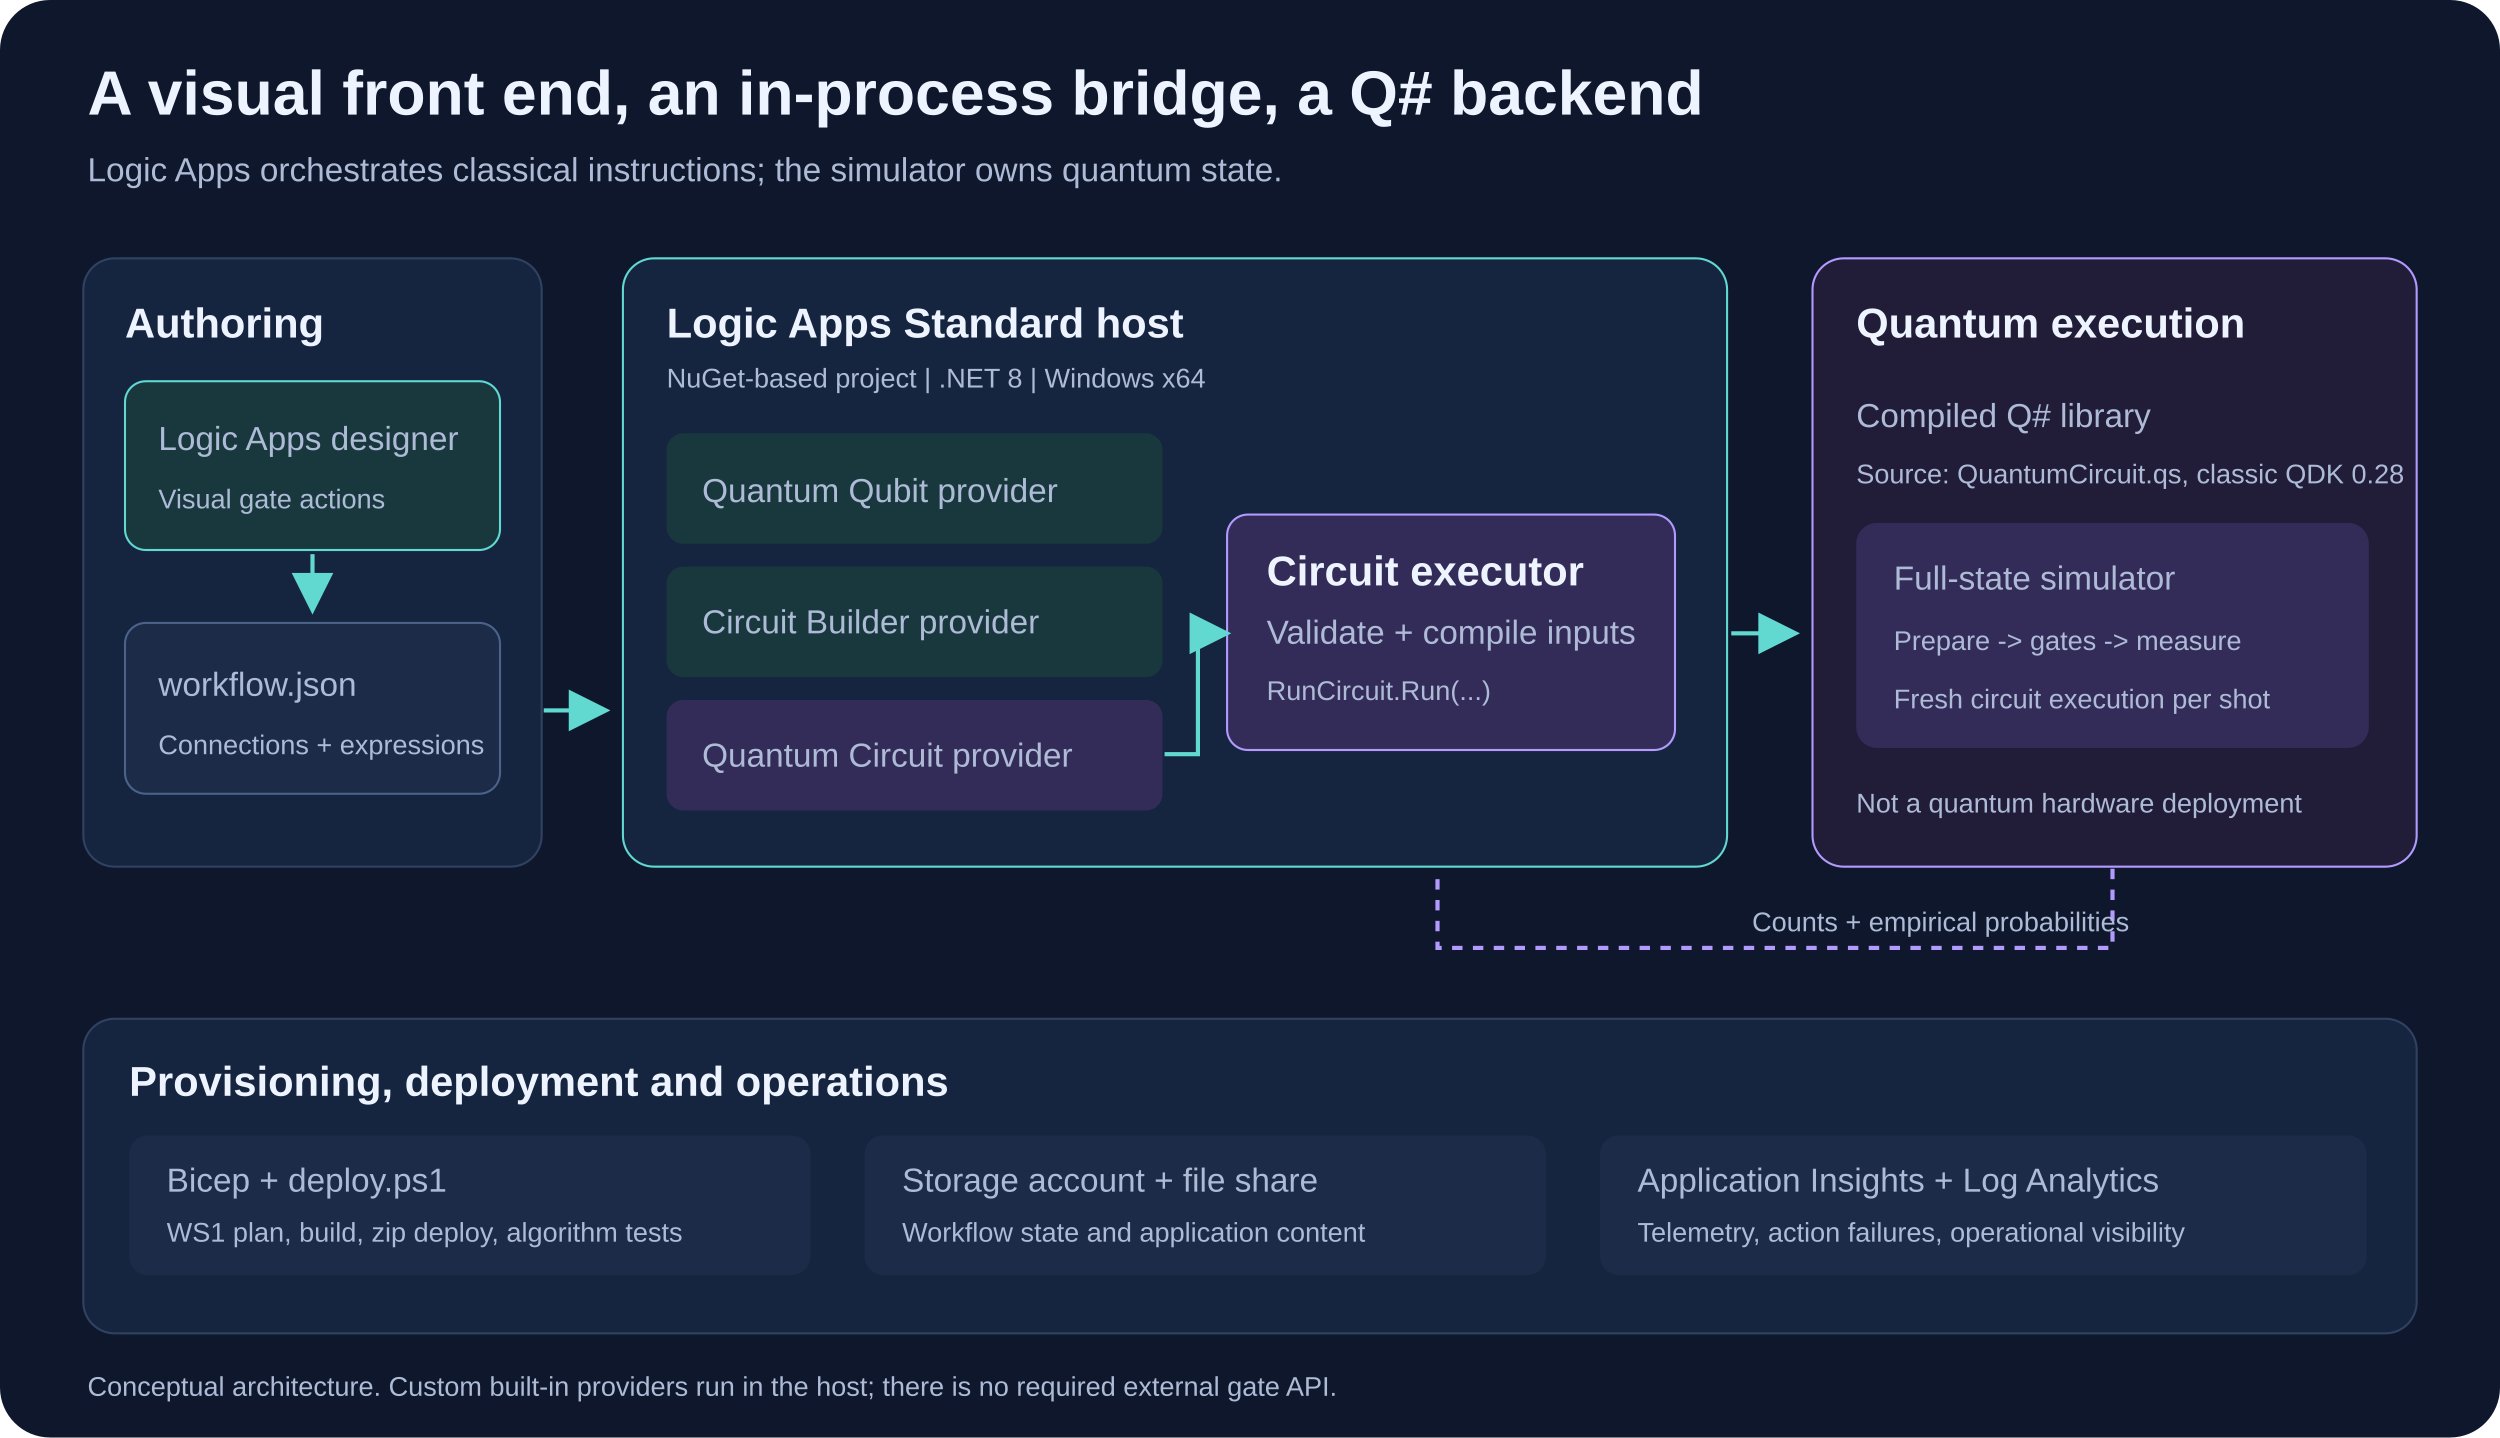
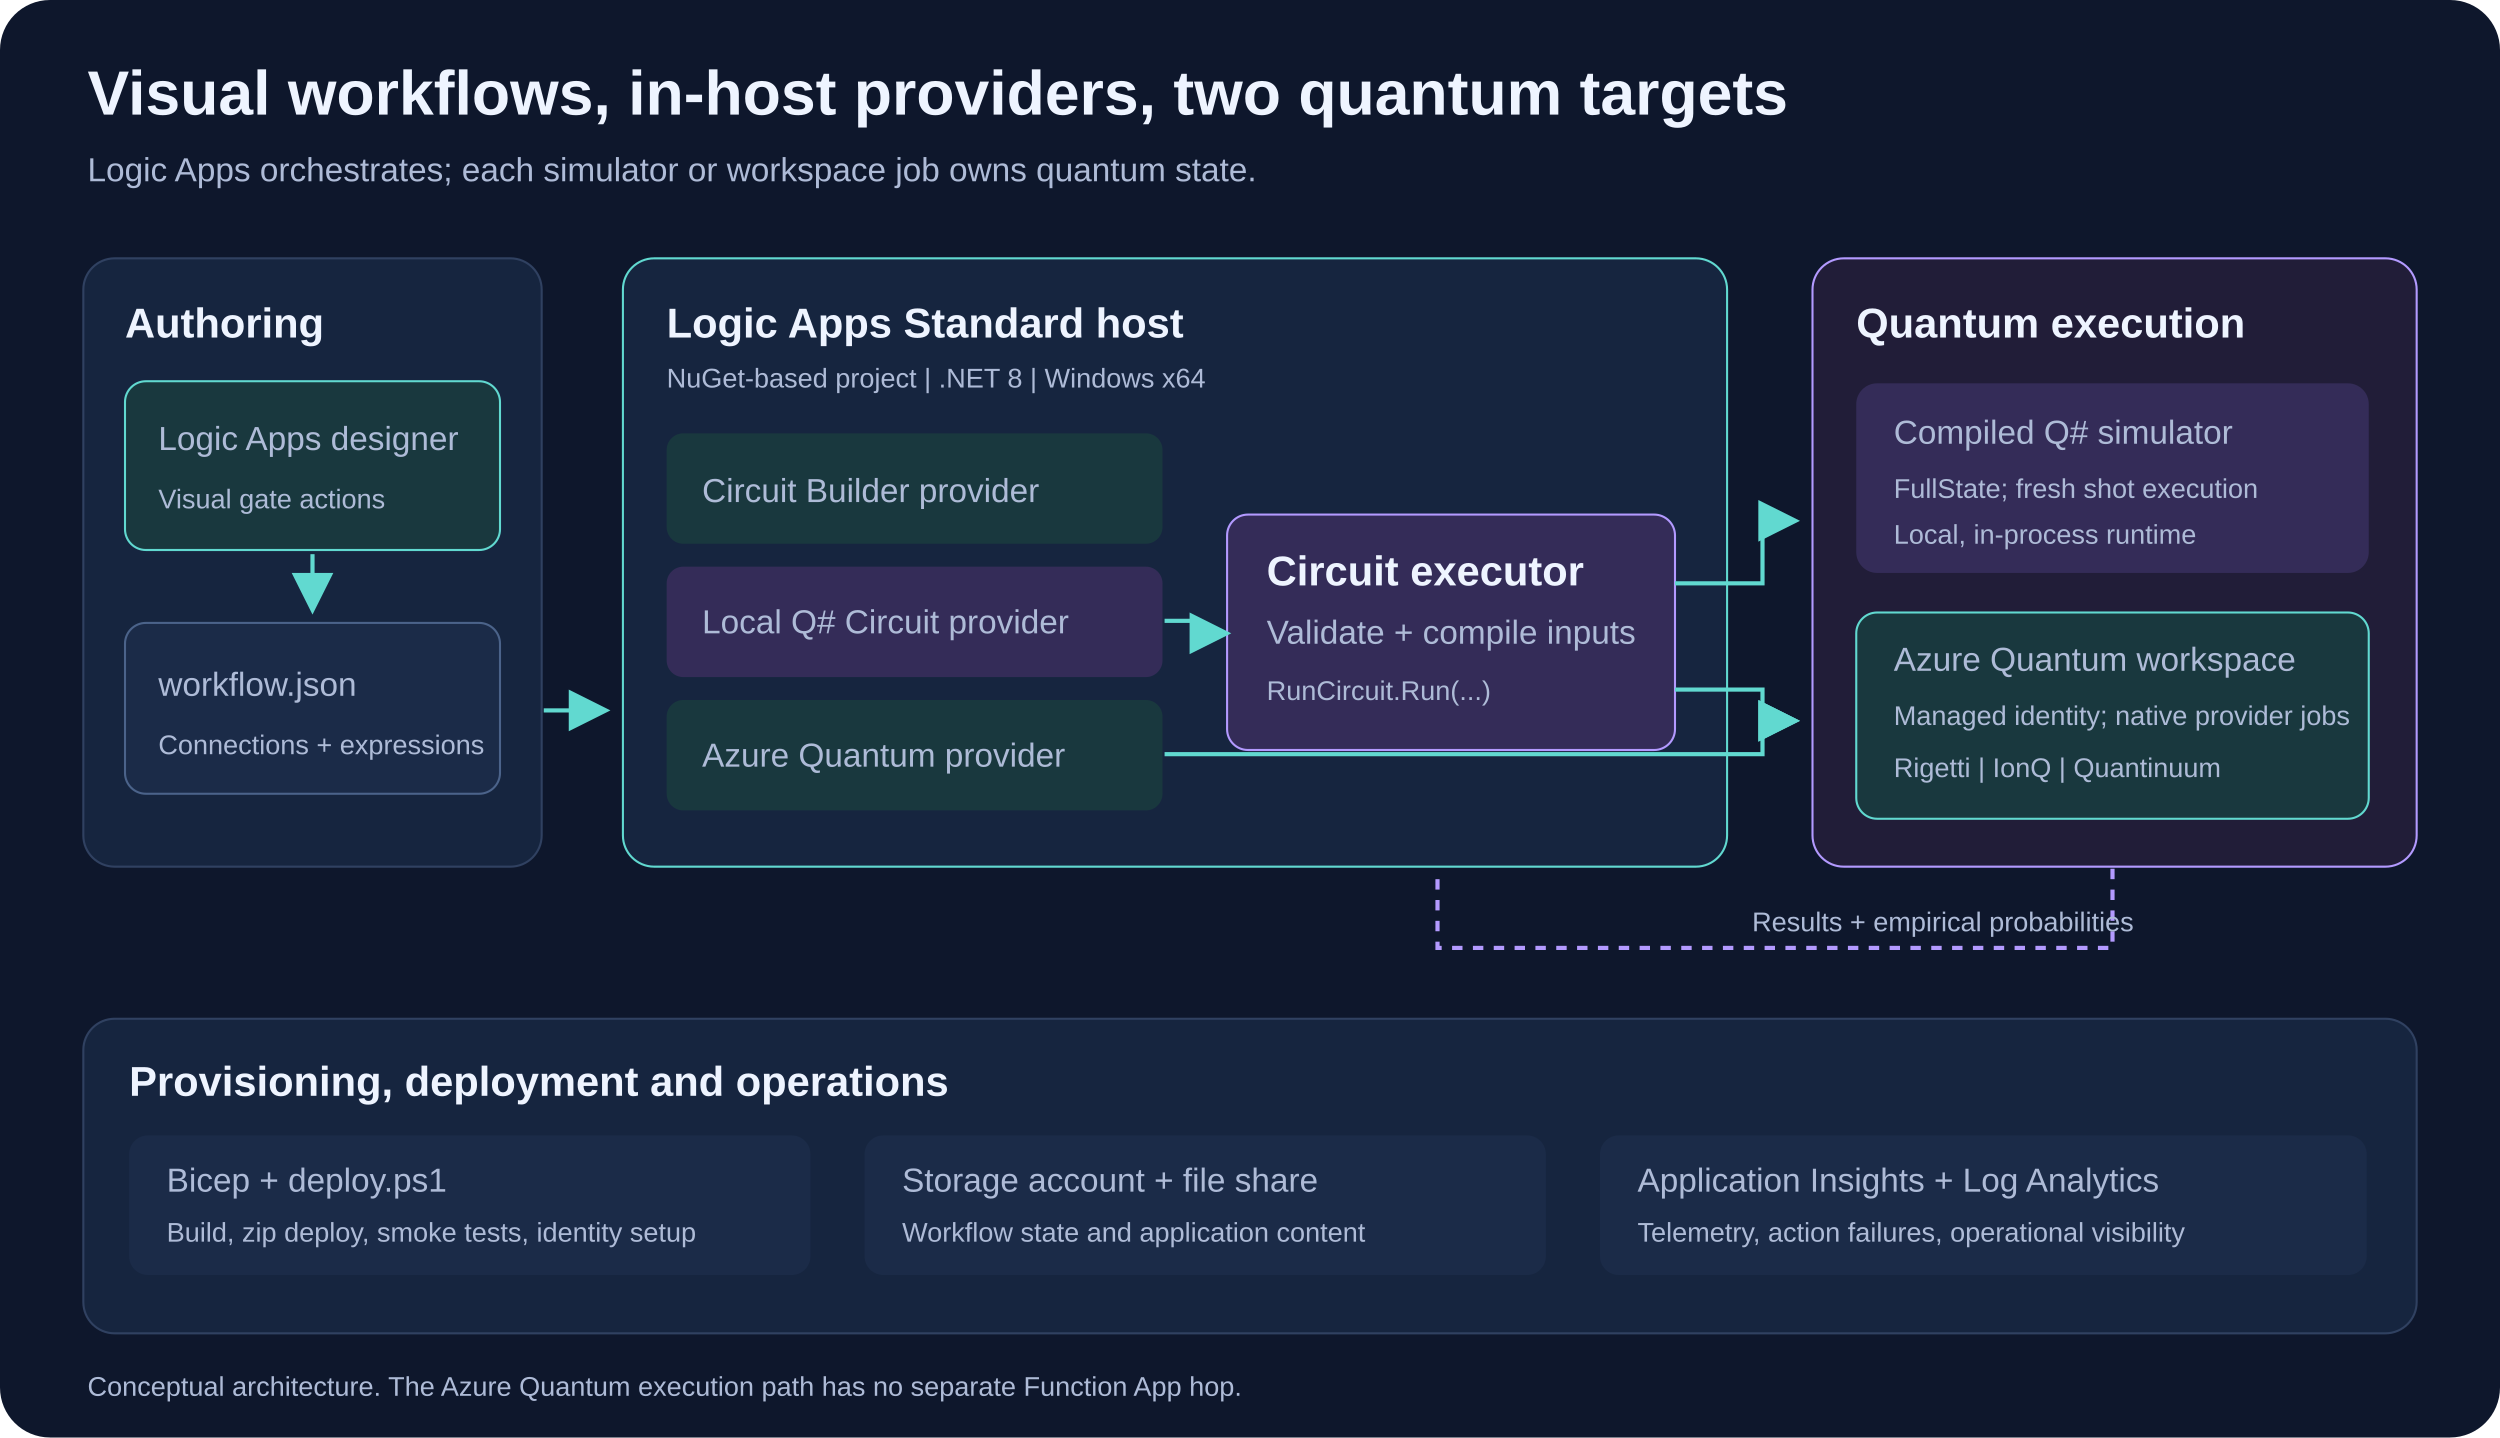
<svg xmlns="http://www.w3.org/2000/svg" width="1200" height="690" viewBox="0 0 1200 690" role="img" aria-labelledby="title desc">
  <defs>
    <marker id="arrow" markerWidth="10" markerHeight="10" refX="8" refY="5" orient="auto">
      <path d="M0 0L10 5L0 10Z" fill="#61d9d0" />
    </marker>
  </defs>
  <style>text{font-family:Segoe UI,Arial,sans-serif;fill:#eef4ff}.title{font-size:30px;font-weight:700}.label{font-size:20px;font-weight:600}.body{font-size:16px;fill:#aebbd7}.small{font-size:13px;fill:#aebbd7}</style>
  <rect width="1200" height="690" rx="24" fill="#0e172c" />
-   <text x="42" y="55" class="title">A visual front end, an in-process bridge, a Q# backend</text>
-   <text x="42" y="87" class="body">Logic Apps orchestrates classical instructions; the simulator owns quantum state.</text>
+   <text x="42" y="55" class="title">Visual workflows, in-host providers, two quantum targets</text>
+   <text x="42" y="87" class="body">Logic Apps orchestrates; each simulator or workspace job owns quantum state.</text>
  <rect x="40" y="124" width="220" height="292" rx="15" fill="#16253f" stroke="#304161" />
  <text x="60" y="162" class="label">Authoring</text>
  <rect x="60" y="183" width="180" height="81" rx="10" fill="#19383e" stroke="#61d9d0" />
  <text x="76" y="216" class="body">Logic Apps designer</text>
  <text x="76" y="244" class="small">Visual gate actions</text>
  <path d="M150 266V291" stroke="#61d9d0" stroke-width="2" marker-end="url(#arrow)" />
  <rect x="60" y="299" width="180" height="82" rx="10" fill="#1b2b48" stroke="#4b638a" />
  <text x="76" y="334" class="body">workflow.json</text>
  <text x="76" y="362" class="small">Connections + expressions</text>
  <path d="M261 341H289" stroke="#61d9d0" stroke-width="2" marker-end="url(#arrow)" />
  <rect x="299" y="124" width="530" height="292" rx="15" fill="#16253f" stroke="#61d9d0" />
  <text x="320" y="162" class="label">Logic Apps Standard host</text>
  <text x="320" y="186" class="small">NuGet-based project | .NET 8 | Windows x64</text>
  <rect x="320" y="208" width="238" height="53" rx="8" fill="#19383e" />
-   <text x="337" y="241" class="body">Quantum Qubit provider</text>
-   <rect x="320" y="272" width="238" height="53" rx="8" fill="#19383e" />
-   <text x="337" y="304" class="body">Circuit Builder provider</text>
-   <rect x="320" y="336" width="238" height="53" rx="8" fill="#342c58" />
-   <text x="337" y="368" class="body">Quantum Circuit provider</text>
+   <text x="337" y="241" class="body">Circuit Builder provider</text>
+   <rect x="320" y="272" width="238" height="53" rx="8" fill="#342c58" />
+   <text x="337" y="304" class="body">Local Q# Circuit provider</text>
+   <rect x="320" y="336" width="238" height="53" rx="8" fill="#19383e" />
+   <text x="337" y="368" class="body">Azure Quantum provider</text>
  <rect x="589" y="247" width="215" height="113" rx="10" fill="#342c58" stroke="#b39aff" />
  <text x="608" y="281" class="label">Circuit executor</text>
  <text x="608" y="309" class="body">Validate + compile inputs</text>
  <text x="608" y="336" class="small">RunCircuit.Run(...)</text>
-   <path d="M559 362H575V304H587" fill="none" stroke="#61d9d0" stroke-width="2" marker-end="url(#arrow)" />
-   <path d="M831 304H860" stroke="#61d9d0" stroke-width="2" marker-end="url(#arrow)" />
+   <path d="M559 298H575V304H587" fill="none" stroke="#61d9d0" stroke-width="2" marker-end="url(#arrow)" />
+   <path d="M804 280H846V250H860" fill="none" stroke="#61d9d0" stroke-width="2" marker-end="url(#arrow)" />
+   <path d="M804 331H846V346H860" fill="none" stroke="#61d9d0" stroke-width="2" marker-end="url(#arrow)" />
+   <path d="M559 362H846V346H860" fill="none" stroke="#61d9d0" stroke-width="2" marker-end="url(#arrow)" />
  <rect x="870" y="124" width="290" height="292" rx="15" fill="#211d38" stroke="#b39aff" />
  <text x="891" y="162" class="label">Quantum execution</text>
-   <text x="891" y="205" class="body">Compiled Q# library</text>
-   <text x="891" y="232" class="small">Source: QuantumCircuit.qs, classic QDK 0.28</text>
-   <rect x="891" y="251" width="246" height="108" rx="10" fill="#342c58" />
-   <text x="909" y="283" class="body">Full-state simulator</text>
-   <text x="909" y="312" class="small">Prepare -&gt; gates -&gt; measure</text>
-   <text x="909" y="340" class="small">Fresh circuit execution per shot</text>
-   <text x="891" y="390" class="small">Not a quantum hardware deployment</text>
+   <rect x="891" y="184" width="246" height="91" rx="10" fill="#342c58" />
+   <text x="909" y="213" class="body">Compiled Q# simulator</text>
+   <text x="909" y="239" class="small">FullState; fresh shot execution</text>
+   <text x="909" y="261" class="small">Local, in-process runtime</text>
+   <rect x="891" y="294" width="246" height="99" rx="10" fill="#19383e" stroke="#61d9d0" />
+   <text x="909" y="322" class="body">Azure Quantum workspace</text>
+   <text x="909" y="348" class="small">Managed identity; native provider jobs</text>
+   <text x="909" y="373" class="small">Rigetti | IonQ | Quantinuum</text>
  <path d="M1014 417V455H690V419" fill="none" stroke="#b39aff" stroke-width="2" stroke-dasharray="5 5" />
-   <text x="841" y="447" class="small">Counts + empirical probabilities</text>
+   <text x="841" y="447" class="small">Results + empirical probabilities</text>
  <rect x="40" y="489" width="1120" height="151" rx="15" fill="#16253f" stroke="#304161" />
  <text x="62" y="526" class="label">Provisioning, deployment and operations</text>
  <rect x="62" y="545" width="327" height="67" rx="9" fill="#1b2b48" />
  <text x="80" y="572" class="body">Bicep + deploy.ps1</text>
-   <text x="80" y="596" class="small">WS1 plan, build, zip deploy, algorithm tests</text>
+   <text x="80" y="596" class="small">Build, zip deploy, smoke tests, identity setup</text>
  <rect x="415" y="545" width="327" height="67" rx="9" fill="#1b2b48" />
  <text x="433" y="572" class="body">Storage account + file share</text>
  <text x="433" y="596" class="small">Workflow state and application content</text>
  <rect x="768" y="545" width="368" height="67" rx="9" fill="#1b2b48" />
  <text x="786" y="572" class="body">Application Insights + Log Analytics</text>
  <text x="786" y="596" class="small">Telemetry, action failures, operational visibility</text>
-   <text x="42" y="670" class="small">Conceptual architecture. Custom built-in providers run in the host; there is no required external gate API.</text>
+   <text x="42" y="670" class="small">Conceptual architecture. The Azure Quantum execution path has no separate Function App hop.</text>
</svg>
